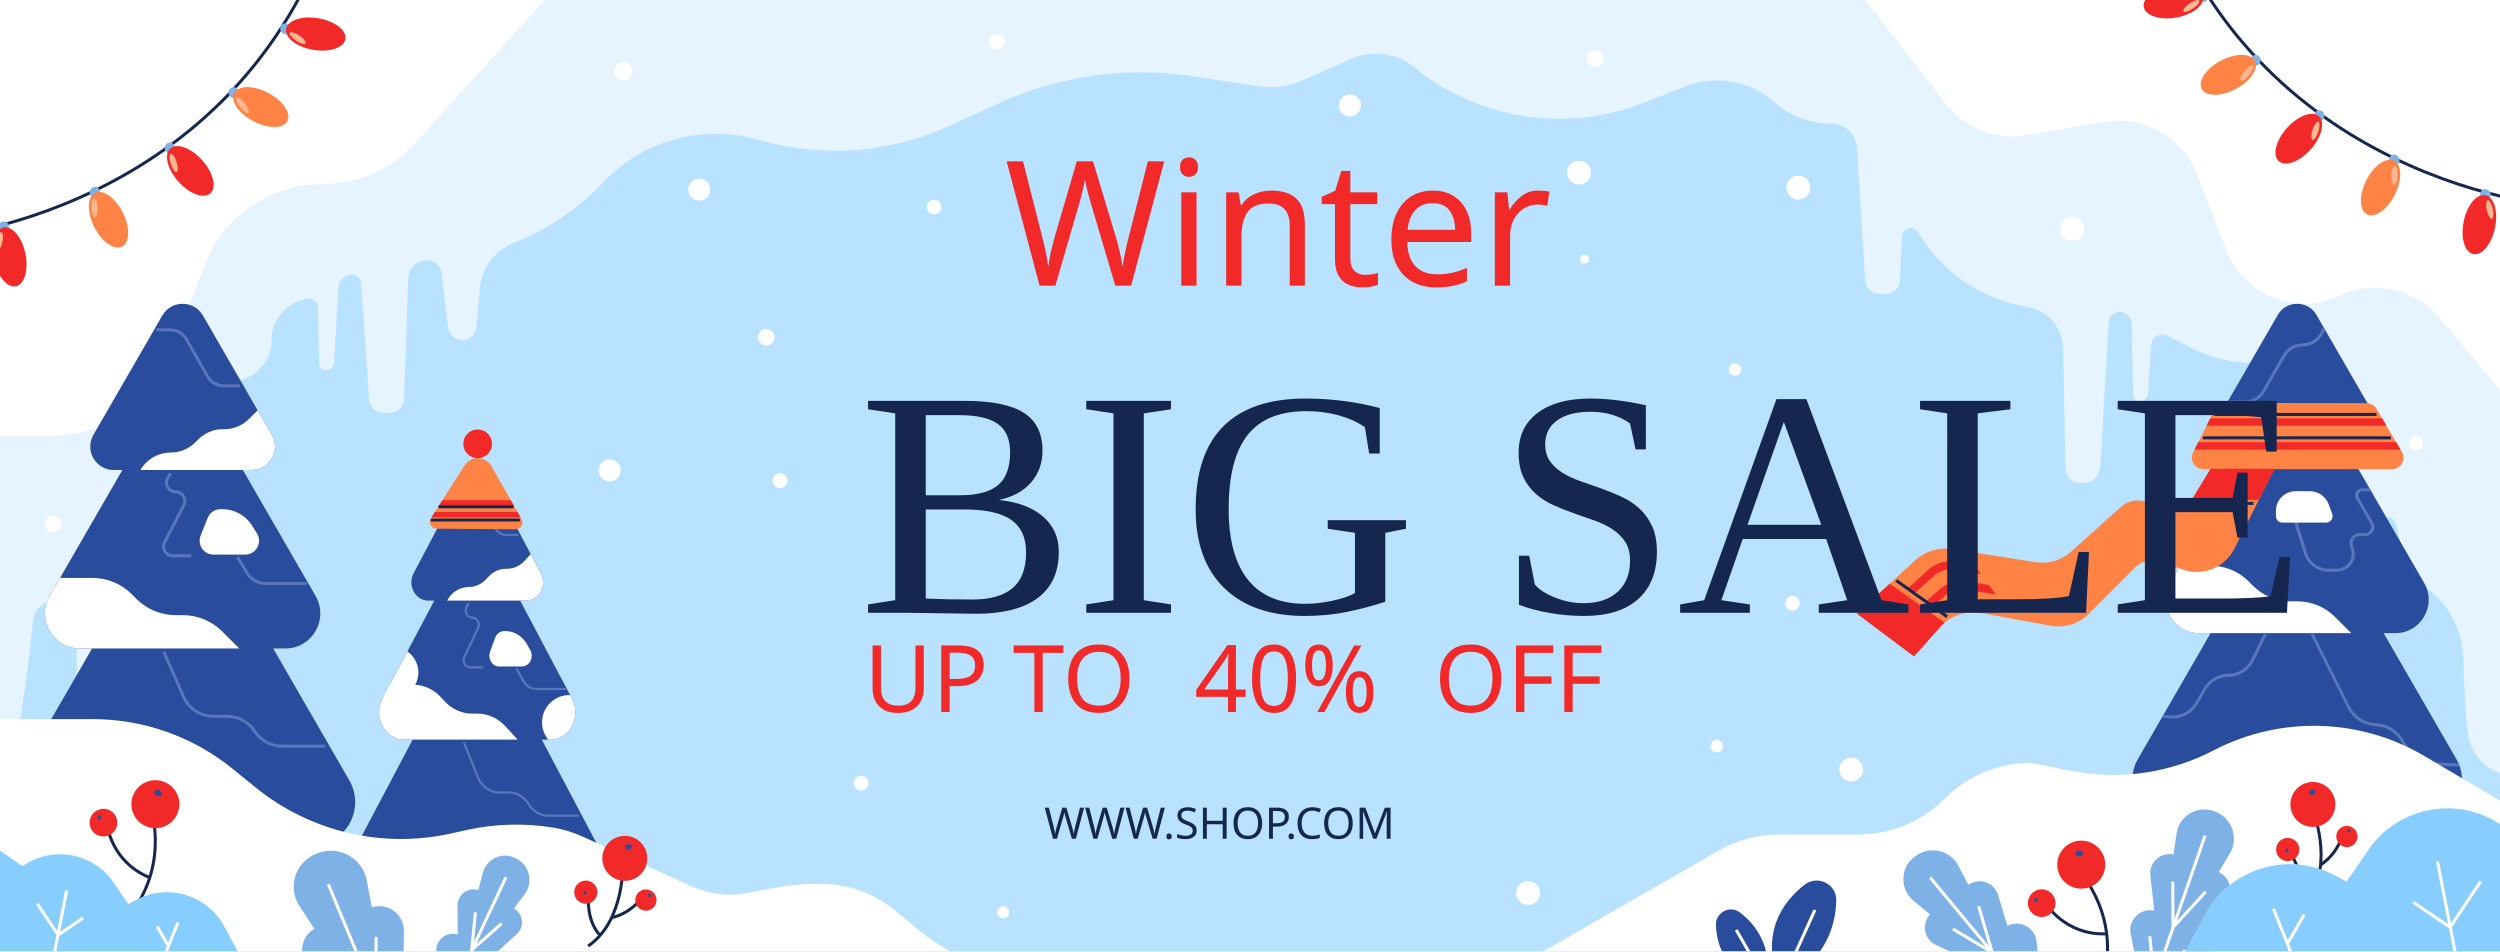
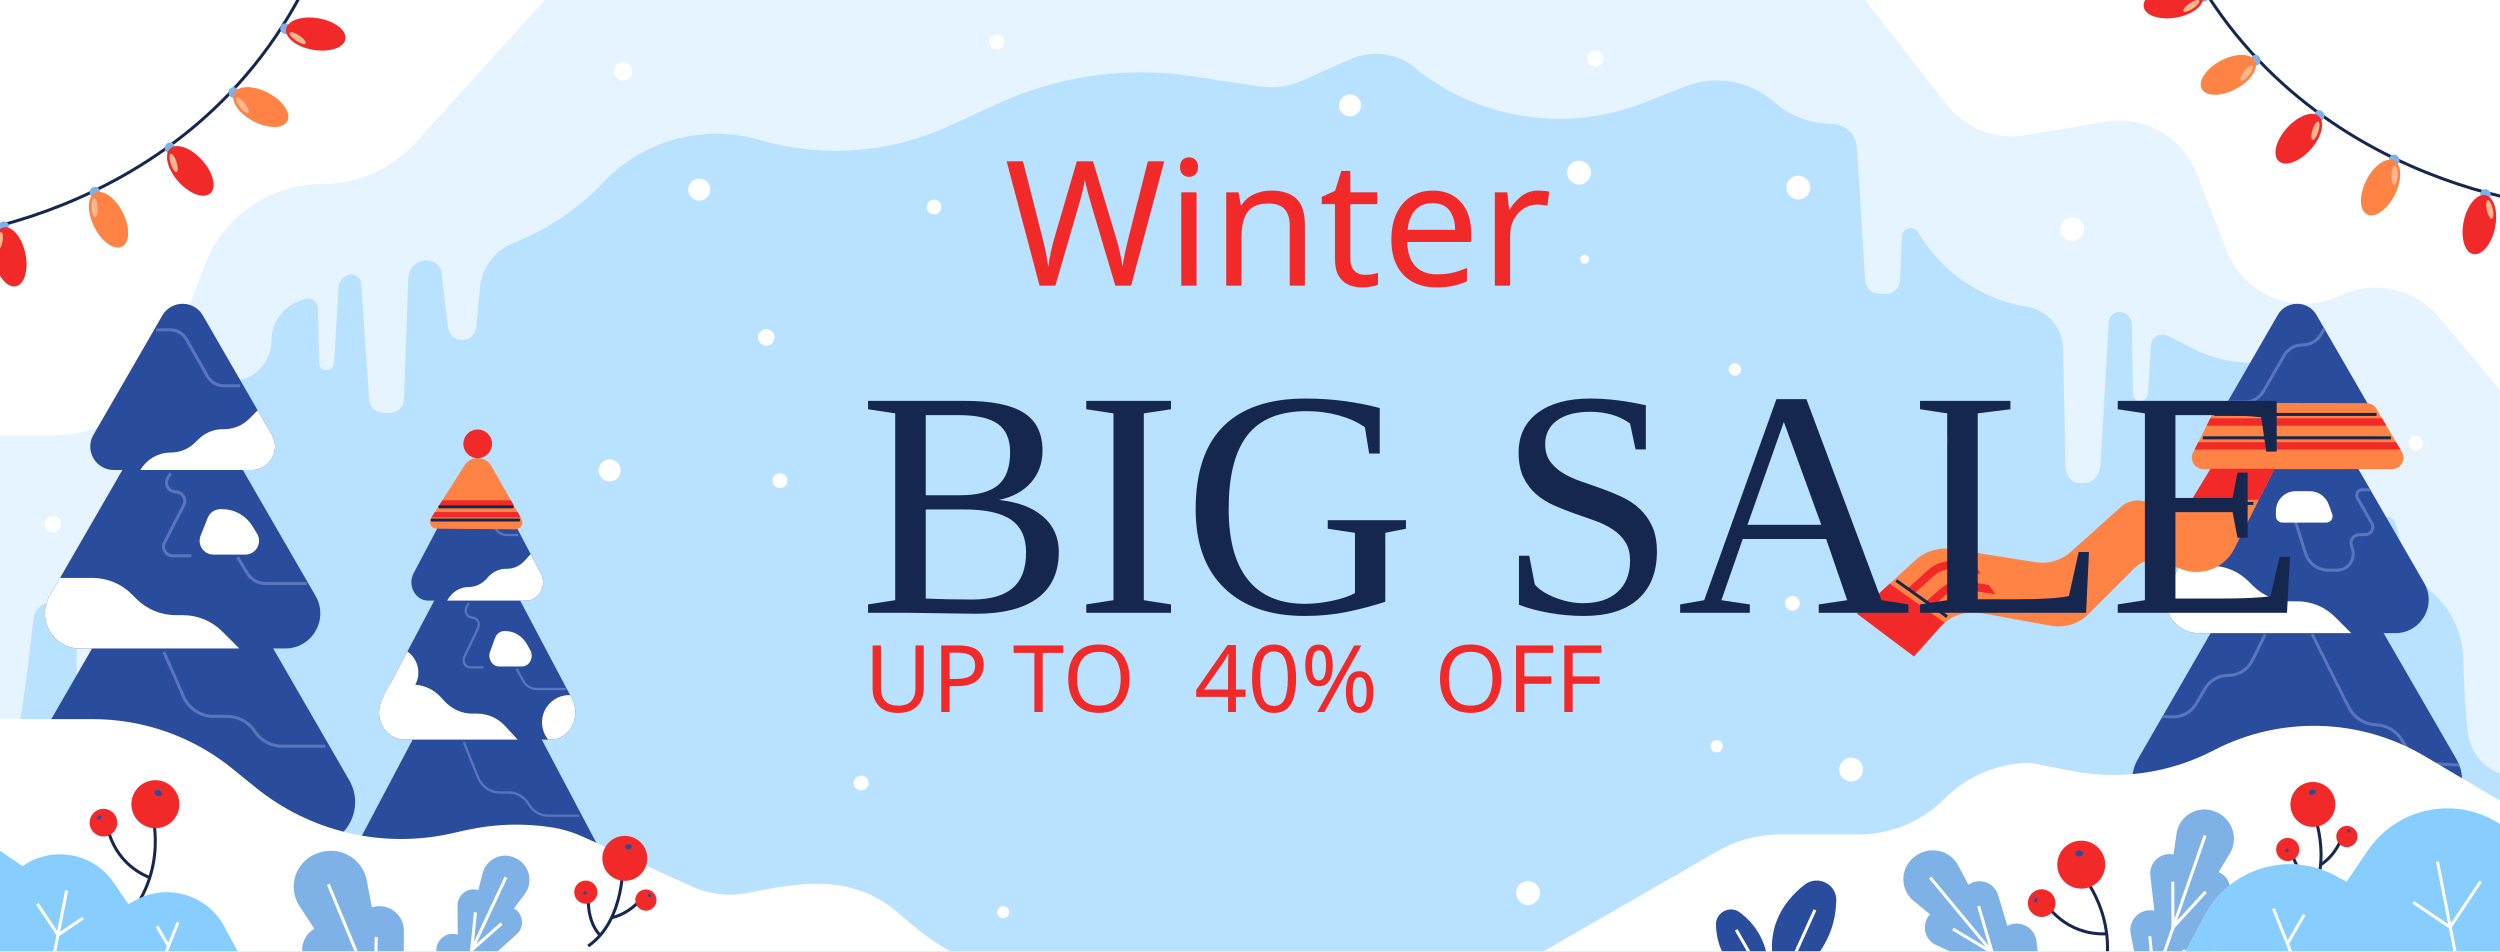
<svg xmlns="http://www.w3.org/2000/svg" xmlns:xlink="http://www.w3.org/1999/xlink" version="1.1" x="0px" y="0px" viewBox="0 0 820 312" style="enable-background:new 0 0 820 312;" xml:space="preserve">
  <g id="BACKGROUND">
    <rect style="fill:#B8E2FF;" width="820" height="312" />
  </g>
  <g id="OBJECTS">
    <path style="fill:#E6F4FF;" d="M820,70.37v183.31c-0.03-0.01-0.07-0.02-0.1-0.04c-5.67-2.09-9.68-7.21-10.43-13.21   c-0.88-6.98-1.31-16.53-1.53-24.51c-0.23-8.2-3.8-15.96-9.97-21.38c-4.89-4.29-10.07-11.01-11.53-20.81l-0.81-2.35   c-0.96-2.77-5.05-2.16-5.15,0.77l-0.87,24.55c-0.03,0.69-0.3,1.3-0.73,1.78c-0.43,0.48-1.02,0.81-1.7,0.91   c-1.55,0.22-2.97-0.86-3.18-2.41l-6.85-49.97c-0.36-2.63-4.16-2.61-4.49,0.02l-1.71,13.37c-0.28,2.17-2.13,3.78-4.28,3.78   c-0.16,0-0.32-0.01-0.48-0.03c-2.22-0.28-3.85-2.24-3.85-4.48V132.5c0-3.73-1.51-7.1-3.96-9.55c-2.44-2.44-5.82-3.95-9.55-3.95   c-7.05,0-13.99-1.7-20.25-4.96l-7.48-3.89c-2.47-1.28-5.45,0.41-5.61,3.19l-0.91,15.49c-0.08,1.44-1.02,2.6-2.12,2.61l-0.9,0.01   c-1.04,0.01-1.87-1.04-1.9-2.41l-0.47-22.79c-0.03-1.43-0.84-2.72-2.1-3.38l-0.31-0.16c-2.24-1.17-4.95,0.37-5.1,2.89l-2.72,46.69   c-0.19,3.37-2.4,6.07-4.96,6.09l-2.08,0.02c-2.45,0.02-4.38-2.43-4.45-5.63l-0.79-38.44c-0.14-6.73-4.99-12.57-11.64-13.65   c-4.36-0.7-8.6-1.97-12.64-3.76c-4.04-1.8-7.86-4.12-11.36-6.95c-4.78-3.87-8.79-8.52-11.88-13.73c-1.46-2.46-5.23-1.49-5.35,1.37   l-0.59,14.29c-0.1,2.55-2.23,4.55-4.78,4.5l-2.08-0.04c-2.44-0.05-4.43-1.97-4.58-4.4l-2.72-43.53c-0.14-2.21-1.12-4.17-2.62-5.58   s-3.52-2.27-5.74-2.27c-3.46,0-6.85-0.63-10.03-1.83c-3.18-1.21-6.15-2.98-8.74-5.27c-7.98-7.04-19.23-9.02-29.14-5.13l-13.7,5.38   c-8.95,3.52-18.33,5.24-27.66,5.24c-16.24,0-32.32-5.23-45.66-15.33c-6-6-15.08-7.68-22.83-4.24l-15.78,7.02   c-4.44,1.97-9.35,2.63-14.15,1.91l-22.1-3.35c-21.49-3.25-43.47-0.17-63.24,8.87l-16.4,7.5c-19.13,8.74-40.74,10.47-61.02,4.88   l-1.87-0.52c-4.47-1.23-9.02-1.83-13.53-1.83c-13.33,0-26.33,5.23-36.01,14.91c-8.52,9.3-18.94,16.36-30.36,20.87   c-6.18,2.43-10.46,8.15-11.06,14.77l-1.18,12.83c-0.24,2.57-2.52,4.5-5.15,4.24c-2.23-0.23-3.94-2.1-4.2-4.33l-2.05-17.56   c-0.28-2.44-2.36-4.3-4.82-4.25h-0.1c-3.26,0.07-5.91,2.62-6.02,5.88l-1.37,39.68c-0.09,2.56-2.2,4.57-4.75,4.53l-2.08-0.03   c-2.44-0.03-4.45-1.93-4.61-4.36l-2.63-38.04c-0.16-2.33-2.69-3.74-4.74-2.61c-0.13,0.07-0.27,0.15-0.41,0.22   c-1.34,0.75-2.2,2.13-2.29,3.66l-1.42,24.44c-0.09,1.44-1.03,2.6-2.13,2.61l-0.89,0.01c-1.05,0.01-1.88-1.04-1.91-2.41l-0.37-17.91   c-0.04-1.83-1.54-3.12-3.18-3.12c-0.51,0-1.04,0.13-1.54,0.41c-3.08,0.74-5.71,2.49-7.57,4.84c-1.87,2.36-2.95,5.33-2.95,8.5   c0,3.7-1.51,7.05-3.94,9.48s-5.78,3.94-9.48,3.94c-7.26,0-13.2,5.76-13.42,13.01l-1.68,55.67c-0.04,1.15-0.5,2.2-1.24,2.98   c-0.74,0.79-1.76,1.31-2.91,1.42c-2.31,0.21-4.41-1.35-4.88-3.62l-4.67-22.66c-0.86-4.2-6.95-3.91-7.42,0.34l-5.77,51.9   c-0.12,1.08-0.63,2.03-1.39,2.7c-0.77,0.69-1.79,1.1-2.9,1.09c-2.36-0.04-4.21-2.08-4.21-4.44v-19.26c0-0.22-0.01-0.43-0.02-0.65   c-0.6-8.57-13.31-8.58-14.24-0.04c-1.92,17.6-4.88,41.39-6.84,41.39H0V64.7h66.3L5.62,44.29L49.27,0h738.71l-52.41,70.37H820z" />
    <g>
      <path style="fill:#FFFFFF;" d="M513.998,56.616c0,2.164,1.754,3.917,3.917,3.917c2.164,0,3.917-1.754,3.917-3.917    s-1.754-3.917-3.917-3.917C515.752,52.699,513.998,54.452,513.998,56.616z" />
      <path style="fill:#FFFFFF;" d="M638.532,144.371c0,2.164,1.754,3.918,3.917,3.918c2.164,0,3.917-1.754,3.917-3.918    c0-2.164-1.754-3.917-3.917-3.917C640.286,140.453,638.532,142.207,638.532,144.371z" />
      <circle style="fill:#FFFFFF;" cx="589.853" cy="61.518" r="3.918" />
      <circle style="fill:#FFFFFF;" cx="607.174" cy="252.409" r="3.917" />
      <circle style="fill:#FFFFFF;" cx="679.668" cy="75.117" r="3.918" />
      <circle style="fill:#FFFFFF;" cx="501.202" cy="292.903" r="3.918" />
      <circle style="fill:#FFFFFF;" cx="523.222" cy="19.228" r="2.712" />
      <path style="fill:#FFFFFF;" d="M207.375,23.384c0,1.664-1.349,3.013-3.014,3.013s-3.014-1.349-3.014-3.013    c0-1.664,1.349-3.013,3.014-3.013S207.375,21.72,207.375,23.384z" />
      <path style="fill:#FFFFFF;" d="M31.039,264.07c0,1.664-1.349,3.013-3.014,3.013c-1.664,0-3.014-1.349-3.014-3.013    s1.349-3.013,3.014-3.013C29.69,261.056,31.039,262.405,31.039,264.07z" />
      <circle style="fill:#FFFFFF;" cx="306.34" cy="67.891" r="2.411" />
      <path style="fill:#FFFFFF;" d="M203.585,154.298c0,1.997-1.619,3.616-3.616,3.616c-1.997,0-3.616-1.619-3.616-3.616    c0-1.997,1.619-3.616,3.616-3.616C201.966,150.682,203.585,152.301,203.585,154.298z" />
      <path style="fill:#FFFFFF;" d="M446.421,34.574c0,1.997-1.619,3.616-3.616,3.616c-1.997,0-3.616-1.619-3.616-3.616    c0-1.997,1.619-3.616,3.616-3.616C444.802,30.958,446.421,32.577,446.421,34.574z" />
      <path style="fill:#FFFFFF;" d="M232.963,62.192c0,1.997-1.619,3.616-3.616,3.616c-1.997,0-3.616-1.619-3.616-3.616    c0-1.997,1.619-3.616,3.616-3.616C231.344,58.576,232.963,60.195,232.963,62.192z" />
      <circle style="fill:#FFFFFF;" cx="587.918" cy="197.901" r="2.411" />
      <path style="fill:#FFFFFF;" d="M790.008,145.318c0,1.331,1.079,2.411,2.411,2.411c1.331,0,2.411-1.079,2.411-2.411    c0-1.331-1.079-2.411-2.411-2.411C791.088,142.908,790.008,143.987,790.008,145.318z" />
      <circle style="fill:#FFFFFF;" cx="326.967" cy="13.736" r="2.465" />
      <path style="fill:#FFFFFF;" d="M254.063,110.666c0,1.498-1.214,2.712-2.712,2.712c-1.498,0-2.712-1.214-2.712-2.712    c0-1.498,1.214-2.712,2.712-2.712C252.849,107.954,254.063,109.169,254.063,110.666z" />
      <path style="fill:#FFFFFF;" d="M20.07,171.898c0,1.498-1.214,2.712-2.712,2.712c-1.498,0-2.712-1.214-2.712-2.712    c0-1.498,1.214-2.712,2.712-2.712C18.856,169.186,20.07,170.4,20.07,171.898z" />
      <circle style="fill:#FFFFFF;" cx="329.057" cy="299.202" r="1.967" />
      <path style="fill:#FFFFFF;" d="M518.295,84.998c0,0.811,0.657,1.468,1.468,1.468c0.811,0,1.468-0.657,1.468-1.468    c0-0.811-0.657-1.468-1.468-1.468C518.952,83.53,518.295,84.187,518.295,84.998z" />
      <path style="fill:#FFFFFF;" d="M592.824,294.29c0,0.811,0.657,1.468,1.468,1.468c0.811,0,1.468-0.657,1.468-1.468    c0-0.811-0.657-1.468-1.468-1.468C593.481,292.822,592.824,293.479,592.824,294.29z" />
      <circle style="fill:#FFFFFF;" cx="569.059" cy="121.196" r="2.036" />
      <circle style="fill:#FFFFFF;" cx="563.072" cy="244.763" r="2.036" />
      <circle style="fill:#FFFFFF;" cx="255.841" cy="157.651" r="2.443" />
      <path style="fill:#FFFFFF;" d="M284.896,256.842c0,1.349-1.094,2.443-2.443,2.443c-1.349,0-2.443-1.094-2.443-2.443    c0-1.349,1.094-2.443,2.443-2.443C283.802,254.399,284.896,255.493,284.896,256.842z" />
    </g>
    <g>
      <path style="fill:#FFFFFF;" d="M178.704,0L136.24,46.834c-3.914,4.305-8.632,7.686-13.839,9.991    c-5.207,2.316-10.882,3.544-16.698,3.544c-17.101,0-32.418,10.545-38.517,26.515l-11.219,29.418    c-6.099,15.97-21.417,26.526-38.506,26.526H0V0H178.704z" />
      <path style="fill:#FFFFFF;" d="M820,0v127.934l-19.943-23.824c-5.306-6.348-13.036-9.769-20.907-9.769    c-3.958,0-7.938,0.866-11.687,2.642c-14.307,6.786-31.367,0.011-37.112-14.746l-9.856-25.315    c-4.692-12.049-17.202-19.142-29.953-16.993l-26.093,4.396c-9.889,1.666-19.899-2.226-26.06-10.141L611.801,0H820z" />
    </g>
    <g>
      <defs>
        <rect id="SVGID_1_" width="820" height="312" />
      </defs>
      <clipPath id="SVGID_00000043453920106816904950000015314338166013150396_">
        <use xlink:href="#SVGID_1_" style="overflow:visible;" />
      </clipPath>
      <g style="clip-path:url(#SVGID_00000043453920106816904950000015314338166013150396_);">
        <path style="fill:none;stroke:#16274F;stroke-miterlimit:10;" d="M-31.556,78.18c0,2.201,94.968-2.542,134.233-88.021" />
        <g>
          <path style="fill:#7EB2E6;" d="M93.754,7.692c0.925,0.136,1.608,1.026,1.525,1.989c-0.083,0.963-0.9,1.633-1.825,1.498      c-0.925-0.136-1.608-1.026-1.525-1.989C92.012,8.226,92.829,7.556,93.754,7.692z" />
          <path style="fill:#F22929;" d="M104.017,5.93c5.385,0.79,9.549,3.776,9.3,6.669c-0.249,2.893-4.817,4.598-10.203,3.808      c-5.385-0.79-9.549-3.776-9.3-6.668S98.631,5.14,104.017,5.93z" />
          <path style="fill:#FFB691;" d="M97.16,13.38c1.441,0.952,2.833,1.333,3.11,0.85c0.277-0.483-0.667-1.646-2.108-2.598      c-1.441-0.952-2.833-1.333-3.11-0.85C94.775,11.265,95.719,12.428,97.16,13.38z" />
        </g>
        <g>
          <path style="fill:#7EB2E6;" d="M56.903,47.236c0.64,0.682,0.62,1.804-0.045,2.506c-0.664,0.702-1.721,0.718-2.361,0.036      c-0.639-0.682-0.619-1.804,0.045-2.506C55.206,46.57,56.263,46.554,56.903,47.236z" />
          <path style="fill:#F22929;" d="M66.032,52.246c3.723,3.97,5.124,8.899,3.128,11.008c-1.996,2.109-6.632,0.6-10.355-3.37      c-3.723-3.97-5.124-8.899-3.128-11.008C57.672,46.767,62.308,48.276,66.032,52.246z" />
          <path style="fill:#FFB691;" d="M56.028,53.809c0.535,1.642,1.388,2.806,1.905,2.601c0.517-0.206,0.502-1.703-0.033-3.346      c-0.535-1.642-1.388-2.806-1.905-2.601C55.478,50.669,55.493,52.167,56.028,53.809z" />
        </g>
        <g>
          <path style="fill:#7EB2E6;" d="M2.851,73.843c0.211,0.911-0.369,1.871-1.296,2.145c-0.927,0.274-1.849-0.242-2.06-1.153      s0.369-1.871,1.296-2.145C1.717,72.417,2.639,72.933,2.851,73.843z" />
          <path style="fill:#F22929;" d="M8.235,82.756c1.229,5.302-0.031,10.268-2.816,11.092c-2.784,0.823-6.038-2.807-7.268-8.11      c-1.229-5.302,0.031-10.268,2.816-11.092C3.752,73.823,7.006,77.454,8.235,82.756z" />
          <path style="fill:#FFB691;" d="M-1.203,79.091c-0.361,1.689-0.207,3.124,0.343,3.205c0.55,0.081,1.289-1.222,1.65-2.911      c0.361-1.689,0.207-3.124-0.343-3.205C-0.104,76.098-0.842,77.402-1.203,79.091z" />
        </g>
        <g>
          <path style="fill:#7EB2E6;" d="M77.306,28.749c0.836,0.418,1.207,1.477,0.827,2.366s-1.365,1.27-2.202,0.852      c-0.836-0.418-1.206-1.477-0.827-2.366C75.484,28.713,76.47,28.331,77.306,28.749z" />
          <path style="fill:#FF8345;" d="M87.606,30.283c4.869,2.433,7.891,6.571,6.75,9.241c-1.141,2.67-6.013,2.862-10.882,0.429      c-4.869-2.433-7.891-6.571-6.75-9.241C77.865,28.042,82.737,27.85,87.606,30.283z" />
          <path style="fill:#FFB691;" d="M78.765,35.217c1.071,1.355,2.275,2.151,2.688,1.779c0.414-0.372-0.12-1.772-1.191-3.127      c-1.071-1.355-2.275-2.151-2.688-1.779C77.16,32.463,77.693,33.862,78.765,35.217z" />
        </g>
        <g>
          <path style="fill:#7EB2E6;" d="M32.579,62.11c0.439,0.826,0.126,1.903-0.698,2.407c-0.825,0.504-1.849,0.243-2.288-0.583      c-0.439-0.826-0.126-1.903,0.698-2.407S32.14,61.284,32.579,62.11z" />
          <path style="fill:#FF8345;" d="M40.08,69.332c2.555,4.806,2.618,9.929,0.14,11.443c-2.478,1.514-6.558-1.155-9.113-5.961      c-2.555-4.806-2.618-9.929-0.14-11.443C33.444,61.857,37.525,64.526,40.08,69.332z" />
          <path style="fill:#FFB691;" d="M30.016,68.224c0.087,1.725,0.606,3.072,1.158,3.008c0.553-0.063,0.93-1.513,0.843-3.238      c-0.087-1.725-0.606-3.072-1.158-3.008C30.306,65.05,29.929,66.5,30.016,68.224z" />
        </g>
      </g>
      <g style="clip-path:url(#SVGID_00000043453920106816904950000015314338166013150396_);">
        <path style="fill:none;stroke:#16274F;stroke-miterlimit:10;" d="M847.977,67.611c0,2.201-94.968-2.542-134.233-88.021" />
        <g>
          <path style="fill:#7EB2E6;" d="M722.668-2.877c-0.925,0.136-1.608,1.026-1.525,1.989c0.083,0.963,0.9,1.633,1.825,1.498      c0.925-0.136,1.608-1.026,1.525-1.989C724.41-2.342,723.593-3.013,722.668-2.877z" />
          <path style="fill:#F22929;" d="M712.405-4.638c-5.385,0.79-9.549,3.776-9.3,6.669c0.249,2.893,4.817,4.598,10.203,3.808      c5.385-0.79,9.549-3.776,9.3-6.668C722.358-3.723,717.79-5.428,712.405-4.638z" />
          <path style="fill:#FFB691;" d="M719.261,2.812c-1.441,0.952-2.833,1.333-3.11,0.85s0.667-1.646,2.108-2.598      c1.441-0.952,2.833-1.333,3.11-0.85S720.702,1.859,719.261,2.812z" />
        </g>
        <g>
          <path style="fill:#7EB2E6;" d="M759.519,36.668c-0.64,0.682-0.62,1.804,0.045,2.506s1.721,0.718,2.361,0.036      c0.64-0.682,0.62-1.804-0.045-2.506C761.215,36.002,760.158,35.986,759.519,36.668z" />
          <path style="fill:#F22929;" d="M750.39,41.678c-3.723,3.97-5.124,8.899-3.128,11.008c1.996,2.109,6.632,0.6,10.356-3.37      s5.124-8.899,3.128-11.008C758.75,36.198,754.113,37.707,750.39,41.678z" />
          <path style="fill:#FFB691;" d="M760.393,43.24c-0.535,1.642-1.388,2.806-1.905,2.601c-0.517-0.206-0.502-1.704,0.033-3.346      c0.535-1.642,1.388-2.807,1.905-2.601C760.943,40.1,760.929,41.598,760.393,43.24z" />
        </g>
        <g>
          <path style="fill:#7EB2E6;" d="M813.571,63.275c-0.211,0.911,0.369,1.871,1.296,2.145c0.927,0.274,1.849-0.242,2.06-1.153      c0.211-0.911-0.369-1.871-1.295-2.145C814.705,61.848,813.782,62.364,813.571,63.275z" />
          <path style="fill:#F22929;" d="M808.187,72.188c-1.23,5.302,0.031,10.268,2.816,11.092c2.784,0.824,6.039-2.807,7.268-8.11      c1.229-5.302-0.031-10.268-2.816-11.092C812.67,63.255,809.416,66.886,808.187,72.188z" />
          <ellipse transform="matrix(0.9764 -0.216 0.216 0.9764 4.4488 178.0388)" style="fill:#FFB691;" cx="816.628" cy="68.669" rx="1.005" ry="3.128" />
        </g>
        <g>
          <path style="fill:#7EB2E6;" d="M739.115,18.181c-0.836,0.418-1.206,1.477-0.827,2.366c0.38,0.889,1.365,1.27,2.202,0.852      c0.836-0.418,1.207-1.477,0.827-2.366C740.937,18.144,739.951,17.763,739.115,18.181z" />
          <path style="fill:#FF8345;" d="M728.816,19.715c-4.869,2.433-7.891,6.571-6.75,9.241c1.141,2.67,6.013,2.862,10.882,0.429      c4.869-2.433,7.891-6.571,6.75-9.241C738.556,17.473,733.685,17.281,728.816,19.715z" />
          <path style="fill:#FFB691;" d="M737.657,24.649c-1.071,1.355-2.275,2.151-2.688,1.779c-0.414-0.372,0.12-1.772,1.191-3.127      c1.071-1.355,2.275-2.151,2.688-1.779C739.261,21.894,738.728,23.294,737.657,24.649z" />
        </g>
        <g>
          <path style="fill:#7EB2E6;" d="M783.842,51.541c-0.439,0.826-0.126,1.903,0.698,2.407c0.825,0.504,1.849,0.243,2.288-0.583      s0.126-1.903-0.698-2.407C785.305,50.455,784.281,50.715,783.842,51.541z" />
          <path style="fill:#FF8345;" d="M776.342,58.764c-2.555,4.806-2.618,9.929-0.14,11.443c2.478,1.514,6.558-1.155,9.114-5.961      c2.555-4.806,2.618-9.929,0.14-11.443C782.977,51.289,778.897,53.958,776.342,58.764z" />
          <path style="fill:#FFB691;" d="M786.406,57.656c-0.087,1.725-0.606,3.072-1.158,3.008c-0.553-0.063-0.93-1.513-0.843-3.238      c0.087-1.725,0.606-3.072,1.158-3.008C786.115,54.481,786.493,55.931,786.406,57.656z" />
        </g>
      </g>
    </g>
    <g>
      <g>
        <g>
          <g>
            <g>
              <path style="fill:#2A4C9C;" d="M775.047,151.74h-43.181c-5.26,0-8.687-5.297-6.863-9.981c0.136-0.353,0.303-0.701,0.499-1.043        l21.589-37.396c2.829-4.897,9.9-4.897,12.729,0l10.795,18.698l6.358,11.017l3.372,5.838l1.064,1.843        C784.239,145.617,780.704,151.74,775.047,151.74z" />
              <path style="fill:#2A4C9C;" d="M785.653,207.676h-64.391c-8.436,0-13.708-9.132-9.49-16.438l3.273-5.67l12.824-22.212        l16.097-27.88c4.217-7.306,14.762-7.306,18.979,0l16.097,27.88l16.099,27.882        C799.359,198.544,794.086,207.676,785.653,207.676z" />
              <path style="fill:#2A4C9C;" d="M753.457,269.561h40.334c10.568,0,17.173-11.44,11.889-20.592l-20.167-34.93l-20.167-34.93        c-5.284-9.152-18.494-9.152-23.778,0l-20.167,34.93l-20.167,34.93c-5.284,9.152,1.321,20.592,11.889,20.592H753.457z" />
              <path style="fill:#FFFFFF;" d="M775.047,151.74h-22.245c1.929-3.333,5.516-5.467,9.477-5.467c1.454,0,2.873-0.287,4.191-0.834        c1.315-0.544,2.526-1.346,3.553-2.374l0.918-0.918c2.052-2.052,4.836-3.205,7.741-3.205h0.426        c0.416,0,0.829-0.023,1.239-0.071l1.064,1.843C784.239,145.617,780.704,151.74,775.047,151.74z" />
              <path style="fill:#FFFFFF;" d="M771.204,207.676h-49.942c-8.436,0-13.708-9.132-9.49-16.438l3.273-5.67h10.131        c4.629,0,9.071,1.839,12.346,5.112l1.437,1.439c3.275,3.273,7.716,5.114,12.346,5.114h2.222c4.632,0,9.073,1.839,12.346,5.114        L771.204,207.676z" />
            </g>
            <g>
              <defs>
                <path id="SVGID_00000147906416568473942210000010641932920921064616_" d="M805.685,248.969l-20.167-34.93l-3.674-6.363h3.814         c8.434,0,13.706-9.132,9.49-16.438l-16.099-27.882l-6.706-11.615h2.71c5.657,0,9.192-6.123,6.363-11.025l-1.064-1.843         l-3.372-5.838l-6.358-11.017l-10.795-18.698c-2.829-4.897-9.9-4.897-12.729,0l-21.589,37.396         c-0.196,0.342-0.363,0.69-0.499,1.043c-1.825,4.685,1.603,9.981,6.863,9.981h2.71l-6.706,11.615l-12.824,22.212l-3.273,5.67         c-4.219,7.306,1.054,16.438,9.49,16.438h3.813l-3.674,6.363l-20.167,34.93c-5.284,9.152,1.321,20.592,11.889,20.592h40.334         h40.334C804.364,269.561,810.969,258.121,805.685,248.969z" />
              </defs>
              <clipPath id="SVGID_00000177454316348692147010000014783025989351350668_">
                <use xlink:href="#SVGID_00000147906416568473942210000010641932920921064616_" style="overflow:visible;" />
              </clipPath>
              <path style="clip-path:url(#SVGID_00000177454316348692147010000014783025989351350668_);fill:none;stroke:#5876BC;stroke-miterlimit:10;" d="        M729.129,131.834h7.211c2.511,0,4.831-1.34,6.086-3.515l6.734-11.672c1.255-2.175,3.575-3.515,6.086-3.515l0,0        c2.53,0,4.865-1.361,6.113-3.562l6.133-10.824" />
              <path style="clip-path:url(#SVGID_00000177454316348692147010000014783025989351350668_);fill:none;stroke:#5876BC;stroke-miterlimit:10;" d="        M740.831,160.852l-7.023,12.249c-1.247,2.175-3.563,3.517-6.07,3.517h-18.018" />
              <path style="clip-path:url(#SVGID_00000177454316348692147010000014783025989351350668_);fill:none;stroke:#5876BC;stroke-miterlimit:10;" d="        M752.12,168.502l4.113,13.048c1.028,3.262,4.054,5.481,7.474,5.481h2.821c3.621,0,6.184-3.537,5.057-6.978l-0.321-0.979        c-0.602-1.836,0.767-3.725,2.699-3.725h1.817c1.928,0,3.134-2.086,2.173-3.757l-4.73-8.222        c-0.697-1.212,0.177-2.724,1.575-2.724h8.136" />
              <path style="clip-path:url(#SVGID_00000177454316348692147010000014783025989351350668_);fill:none;stroke:#5876BC;stroke-miterlimit:10;" d="        M706.251,234.817l6.015,0.328c3.315,0.181,6.453-1.511,8.123-4.381l2.816-4.838c1.583-2.72,4.494-4.394,7.641-4.394l0,0        c3.369,0,6.445-1.914,7.932-4.936l4.212-8.556" />
            </g>
          </g>
          <path style="fill:none;stroke:#5876BC;stroke-miterlimit:10;" d="M758.375,207.977l12,24.001      c1.701,3.401,5.12,5.604,8.919,5.748l0,0c3.448,0.13,6.607,1.96,8.436,4.886l1.894,3.031c1.811,2.897,4.928,4.722,8.341,4.882      l8.648,0.405" />
        </g>
        <path style="fill:#FFFFFF;" d="M762.997,171.405h-14.401c-1.156,0-2.093-0.937-2.093-2.093v-1.738     c0-3.569,2.893-6.462,6.462-6.462h4.638c2.784,0,5.271,1.742,6.223,4.358l1.137,3.126     C765.46,169.962,764.45,171.405,762.997,171.405z" />
      </g>
      <g>
        <path style="fill:#FF8345;" d="M784.555,153.873h-61.878c-2.795,0-4.615-2.949-3.352-5.448l0.484-0.954l1.229-2.439l2.721-5.395     l1.223-2.432l1.505-2.983c0.645-1.27,1.941-2.069,3.366-2.069l46.393,0.081c1.33,0.007,2.56,0.712,3.231,1.854l1.834,3.117     l1.438,2.432l3.177,5.395l1.438,2.439l0.437,0.739C789.271,150.716,787.464,153.873,784.555,153.873z" />
        <polygon style="fill:#F22929;" points="782.748,139.638 723.758,139.638 724.981,137.206 781.31,137.206    " />
        <polygon style="fill:#F22929;" points="787.363,147.471 719.808,147.471 721.037,145.033 785.925,145.033    " />
        <line style="fill:none;stroke:#16274F;stroke-miterlimit:10;" x1="726.279" y1="135.936" x2="779.492" y2="135.936" />
        <line style="fill:none;stroke:#16274F;stroke-miterlimit:10;" x1="722.527" y1="143.605" x2="784.203" y2="143.605" />
        <g>
          <g>
            <path style="fill:#FF8345;" d="M746.021,153.759l-5.106,10.171l-8.048,16.042c-3.164,6.301-10.567,9.217-17.177,6.772       l-6.718-2.492c-3.01-1.108-6.389-0.369-8.653,1.895l-15.223,15.223c-3.251,3.251-7.893,4.696-12.414,3.876l-22.841-4.158       c-4.326-0.793-8.72,0.41-12.025,3.144c-0.846,0.705-1.619,1.505-2.304,2.398l-6.342,7.114l-20.08-12.441       c3.319-3.03,7.128-6.523,10.728-9.835c3.07-2.815,5.986-5.502,8.317-7.658c3.305-3.05,7.82-4.42,12.267-3.715l27.315,4.313       c4.165,0.652,8.404-0.598,11.541-3.419l16.412-14.739c2.459-2.21,5.999-2.727,8.988-1.317l4.756,2.251       c3.312,1.559,7.269,0.376,9.177-2.754l0.302-0.497l6.194-10.171H746.021z" />
            <polygon style="fill:#F22929;" points="746.021,153.759 740.916,163.93 718.895,163.93 725.088,153.759      " />
          </g>
          <path style="fill:#F22929;" d="M637.817,204.23c-0.846,0.705-1.619,1.505-2.304,2.398l-6.342,7.114l-1.397,1.572l-18.682-14.013      c3.319-3.03,7.128-6.523,10.728-9.835L637.817,204.23z" />
          <line style="fill:none;stroke:#16274F;stroke-miterlimit:10;" x1="718.877" y1="165.116" x2="739.125" y2="165.116" />
          <path style="fill:#F22929;" d="M649.734,188.249l-8.686-1.391c-2.412-0.383-4.83,0.329-6.651,1.941l-6.483,5.838l-2.244-1.599      l6.933-6.241c2.432-2.157,5.663-3.104,8.868-2.593l6.039,0.967L649.734,188.249z" />
          <path style="fill:#F22929;" d="M654.585,194.946l-9.909-1.579c-2.405-0.383-4.83,0.322-6.651,1.941l-4.078,3.621l-2.25-1.606      l4.541-4.031c2.425-2.15,5.656-3.09,8.861-2.58l7.255,1.156L654.585,194.946z" />
          <polyline style="fill:none;stroke:#16274F;stroke-miterlimit:10;" points="638.63,202.262 633.947,198.93 631.697,197.324       627.915,194.637 625.671,193.038 621.969,190.405     " />
        </g>
      </g>
    </g>
    <g>
      <g>
        <g>
          <g>
            <path style="fill:#2A4C9C;" d="M172.633,196.993h-32.208c-4.217,0-6.858-4.99-4.749-8.986l13.362-25.287l2.742-5.186       c2.109-3.996,7.384-3.996,9.493,0l1.811,3.42l6.244,11.817l4.743,8.98l3.312,6.257       C179.491,192.003,176.85,196.993,172.633,196.993z" />
            <path style="fill:#2A4C9C;" d="M180.542,242.583h-48.027c-6.295,0-10.227-7.441-7.08-13.4l0.386-0.735l2.052-3.882l5.75-10.886       l3.819-7.219l5.003-9.467l7.004-13.254c3.147-5.953,11.013-5.953,14.16,0l1.52,2.875l5.484,10.379l5.003,9.467l11.38,21.538       l0.627,1.184C190.769,235.142,186.837,242.583,180.542,242.583z" />
            <path style="fill:#2A4C9C;" d="M156.528,293.017h30.086c7.883,0,12.81-9.323,8.868-16.782l-15.043-28.468l-15.043-28.468       c-3.941-7.459-13.795-7.459-17.736,0l-15.043,28.468l-15.043,28.468c-3.941,7.459,0.985,16.782,8.868,16.782H156.528z" />
            <path style="fill:#FFFFFF;" d="M172.632,196.994h-25.973c1.438-2.716,4.113-4.454,7.069-4.454c1.083,0,2.143-0.234,3.125-0.679       c0.982-0.443,1.884-1.099,2.65-1.935l0.685-0.748c1.531-1.673,3.608-2.612,5.775-2.612h0.317c2.165,0,4.242-0.94,5.775-2.614       l2.016-2.202l3.31,6.261C179.489,192.003,176.852,196.994,172.632,196.994z" />
            <path style="fill:#FFFFFF;" d="M169.764,242.583h-37.249c-6.295,0-10.227-7.441-7.08-13.4l0.386-0.735l2.052-3.882h7.561       c0.26,0,0.519,0.006,0.779,0.032c2.59,0.165,5.066,1.172,7.118,2.888c0.462,0.374,0.899,0.792,1.311,1.241l1.07,1.178       c2.444,2.666,5.756,4.167,9.208,4.167h1.659c3.458,0,6.77,1.495,9.208,4.167L169.764,242.583z" />
          </g>
          <path style="fill:#FFFFFF;" d="M165.397,206.994h0.396c2.859,0,5.514,1.617,7.018,4.274l1.103,1.949      c1.331,2.352-0.218,5.387-2.749,5.387l0,0h-7.425c-2.281,0-3.844-2.512-3.005-4.829c0.575-1.587,1.188-3.275,1.664-4.57      C162.891,207.869,164.078,206.994,165.397,206.994z" />
          <path style="fill:none;stroke:#5876BC;stroke-width:0.75;stroke-miterlimit:10;" d="M150.384,161.189h3.2      c1.596,0,3.069,0.937,3.857,2.454l4.876,9.387c0.788,1.517,2.261,2.454,3.857,2.454h3.782" />
          <path style="fill:none;stroke:#5876BC;stroke-width:0.75;stroke-miterlimit:10;" d="M158.572,218.908h-4.362      c-1.604,0-2.639-1.856-1.903-3.413l4.492-9.508c0.736-1.557-0.299-3.413-1.903-3.413l0,0c-1.685,0-2.71-2.029-1.812-3.587      l0.666-1.156" />
          <path style="fill:none;stroke:#5876BC;stroke-width:0.75;stroke-miterlimit:10;" d="M185.58,225.998h-9.607      c-1.794,0-3.457-1.029-4.38-2.71l-2.221-4.044" />
          <path style="fill:none;stroke:#5876BC;stroke-width:0.75;stroke-miterlimit:10;" d="M152.129,243.445l4.631,11.478      c1.227,3.041,3.982,5.003,7.024,5.003h3.161c2.596,0,5.016,1.434,6.432,3.81l0,0c1.417,2.377,3.837,3.81,6.432,3.81h10.112" />
        </g>
        <path style="fill:#FFFFFF;" d="M180.542,242.583h-0.735c-1.26-1.545-2.02-3.508-2.02-5.655c0-4.933,3.996-8.936,8.929-8.936     c0.095,0,0.184,0,0.279,0.006l0.627,1.184C190.769,235.142,186.837,242.583,180.542,242.583z" />
        <path style="fill:#FFFFFF;" d="M137.226,220.583c0,1.456-0.367,2.824-1.013,4.015c-1.431,2.622-4.211,4.401-7.403,4.401     c-1.051,0-2.058-0.196-2.989-0.551l2.052-3.882l5.75-10.886C135.802,215.2,137.226,217.727,137.226,220.583z" />
        <path style="fill:#FFFFFF;" d="M163.083,160.954c-1.792,2.4-4.654,3.952-7.878,3.952c-2.337,0-4.484-0.817-6.168-2.185     l2.742-5.186c2.109-3.996,7.384-3.996,9.493,0L163.083,160.954z" />
      </g>
      <g>
        <path style="fill:#FF8345;" d="M169.085,173.61l-25.837-0.203c-1.767-0.019-2.831-1.97-1.881-3.458l0.158-0.247l1.115-1.754     l1.349-2.122l1.115-1.748l7.264-11.412c2.083-3.274,6.896-3.154,8.815,0.215l6.364,11.196l0.994,1.748l1.21,2.122l0.994,1.754     l0.31,0.545C171.916,171.755,170.814,173.623,169.085,173.61z" />
        <path style="fill:#F22929;" d="M161.389,145.574c0,2.602-2.109,4.711-4.711,4.711c-2.602,0-4.71-2.109-4.71-4.711     c0-2.602,2.109-4.71,4.71-4.71C159.28,140.864,161.389,142.973,161.389,145.574z" />
        <polygon style="fill:#F22929;" points="170.744,169.703 141.525,169.703 142.639,167.949 169.75,167.949    " />
        <polygon style="fill:#F22929;" points="168.54,165.827 143.988,165.827 145.103,164.08 167.546,164.08    " />
        <line style="fill:none;stroke:#16274F;stroke-linecap:round;stroke-miterlimit:10;" x1="144.24" y1="166.228" x2="168.032" y2="166.228" />
        <line style="fill:none;stroke:#16274F;stroke-linecap:round;stroke-miterlimit:10;" x1="141.751" y1="170.569" x2="170.12" y2="170.569" />
      </g>
    </g>
    <g>
      <g>
        <path style="fill:#2A4C9C;" d="M82.492,154.159H37.304c-5.919,0-9.619-6.408-6.66-11.536l22.594-39.134     c2.96-5.126,10.36-5.126,13.321,0l11.297,19.567l6.654,11.527l4.643,8.04C92.112,147.751,88.413,154.159,82.492,154.159z" />
        <path style="fill:#2A4C9C;" d="M93.592,212.696H26.206c-8.828,0-14.346-9.557-9.931-17.202l3.425-5.934l13.42-23.245     l16.846-29.177c4.413-7.646,15.449-7.646,19.861,0l16.846,29.177l16.848,29.179C107.935,203.139,102.417,212.696,93.592,212.696z     " />
        <path style="fill:#2A4C9C;" d="M59.898,277.459h42.21c11.059,0,17.971-11.972,12.442-21.549l-21.105-36.555L72.34,182.8     c-5.53-9.578-19.354-9.578-24.883,0l-21.105,36.555L5.247,255.91c-5.53,9.577,1.382,21.549,12.442,21.549H59.898z" />
        <path style="fill:#FFFFFF;" d="M82.492,154.159H46.052c2.017-3.487,5.77-5.719,9.917-5.719c1.519,0,3.007-0.301,4.384-0.872     c1.377-0.569,2.644-1.41,3.718-2.484l0.961-0.961c2.148-2.148,5.062-3.355,8.102-3.355h0.445c3.038,0,5.952-1.207,8.102-3.357     l2.828-2.828l4.643,8.04C92.112,147.751,88.413,154.159,82.492,154.159z" />
        <path style="fill:#FFFFFF;" d="M78.471,212.696H26.206c-8.828,0-14.346-9.557-9.931-17.202l3.425-5.934h10.602     c4.845,0,9.492,1.924,12.92,5.35l1.503,1.506c3.428,3.425,8.075,5.352,12.92,5.352h2.325c4.847,0,9.495,1.924,12.92,5.352     L78.471,212.696z" />
      </g>
      <path style="fill:#FFFFFF;" d="M72.341,167h0.555c4.011,0,7.736,2.077,9.846,5.489l1.547,2.503    c1.867,3.02-0.305,6.917-3.856,6.917l0,0H70.016c-3.2,0-5.393-3.225-4.216-6.2c0.806-2.038,1.667-4.205,2.335-5.868    C68.826,168.123,70.49,167,72.341,167z" />
      <path style="fill:none;stroke:#5876BC;stroke-miterlimit:10;" d="M51.279,108.183h4.49c2.239,0,4.306,1.203,5.411,3.15    l6.841,12.053c1.105,1.947,3.172,3.15,5.411,3.15h5.306" />
      <path style="fill:none;stroke:#5876BC;stroke-miterlimit:10;" d="M62.766,182.298h-6.119c-2.25,0-3.702-2.383-2.67-4.383    l6.302-12.209c1.032-2-0.42-4.383-2.67-4.383l0,0c-2.365,0-3.803-2.605-2.543-4.606L56,155.233" />
      <path style="fill:none;stroke:#5876BC;stroke-miterlimit:10;" d="M100.657,191.402H87.179c-2.517,0-4.85-1.321-6.145-3.479    l-3.115-5.192" />
      <path style="fill:none;stroke:#5876BC;stroke-miterlimit:10;" d="M53.728,213.805l6.498,14.739    c1.722,3.905,5.586,6.425,9.854,6.425h4.435c3.642,0,7.037,1.841,9.024,4.893l0,0c1.987,3.052,5.382,4.893,9.024,4.893h14.187" />
    </g>
    <path style="fill:#FFFFFF;" d="M311.62,312H0v-76.13h30.39c16.69,0,32.88,5.74,45.84,16.25l7.58,6.15   c18,14.6,41.71,20.16,64.32,15.08c1.57-0.36,3.15-0.71,4.71-1.06c9.39-2.09,19.08-2.38,28.54-0.85c3.44,0.56,6.78,1.61,9.94,3.06   l35.31,16.14c5.99,2.73,12.69,3.52,19.13,2.17c17.93-3.76,33.97-5.9,48.51,6.36l5.65,4.77C303.6,307.04,307.52,309.73,311.62,312z" />
    <path style="fill:#FFFFFF;" d="M820,262.62V312H506.29c0.19-0.1,0.4-0.22,0.59-0.33l56.65-32.59c6.09-3.51,13-5.36,20.02-5.36   h25.86c10.588,0,20.815-4.112,28.271-11.63c3.785-3.817,8.268-6.799,13.139-8.82c4.83-2,10.05-3.05,15.36-3.05l13.054,2.598   c15.912,3.166,32.428,0.806,46.816-6.69h0c21.818-11.367,47.957-10.672,69.139,1.839L820,262.62z" />
    <g>
      <path style="fill:none;stroke:#16274F;stroke-miterlimit:10;" d="M204.284,282.358c0,0,1.003,19.452-11.369,27.946" />
      <circle style="fill:#F22929;" cx="204.933" cy="281.54" r="7.375" />
      <path style="fill:none;stroke:#16274F;stroke-miterlimit:10;" d="M193.026,294.03c0,0-0.789,7.495,3.55,12.492" />
      <path style="fill:#F22929;" d="M195.95,292.631c0,2.101-1.703,3.804-3.804,3.804c-2.101,0-3.804-1.703-3.804-3.804    s1.703-3.804,3.804-3.804C194.247,288.828,195.95,290.53,195.95,292.631z" />
      <path style="fill:#2A4C9C;" d="M205.048,277.712c0,0.471,0.499,0.852,1.114,0.852c0.615,0,1.114-0.381,1.114-0.852    c0-0.471-0.499-0.852-1.114-0.852C205.547,276.86,205.048,277.241,205.048,277.712z" />
      <g>
        <path style="fill:none;stroke:#16274F;stroke-miterlimit:10;" d="M209.879,295.275c0,0-3.355,4.395-9.432,5.791" />
        <path style="fill:#F22929;" d="M208.445,294.499c-0.401,1.883,0.802,3.735,2.685,4.136s3.735-0.802,4.136-2.685     c0.4-1.884-0.802-3.735-2.685-4.136C210.697,291.413,208.845,292.615,208.445,294.499z" />
        <path style="fill:#2A4C9C;" d="M212.765,293.119c0.231-0.136,0.563-0.001,0.741,0.302c0.178,0.303,0.134,0.658-0.098,0.794     c-0.232,0.136-0.563,0.001-0.741-0.302C212.489,293.61,212.533,293.254,212.765,293.119z" />
      </g>
      <path style="fill:#2A4C9C;" d="M192.289,292.381c-0.198-0.181-0.551-0.118-0.788,0.141c-0.237,0.259-0.268,0.616-0.07,0.797    c0.198,0.181,0.551,0.118,0.788-0.142S192.487,292.562,192.289,292.381z" />
    </g>
    <g>
      <path style="fill:none;stroke:#16274F;stroke-miterlimit:10;" d="M758.292,264.846c0,0,7.552,17.954-1.198,30.146" />
      <path style="fill:#F22929;" d="M751.688,266.362c1.384,3.831,5.611,5.814,9.442,4.431c3.831-1.384,5.814-5.611,4.431-9.442    c-1.384-3.831-5.611-5.814-9.442-4.431C752.288,258.304,750.305,262.531,751.688,266.362z" />
      <path style="fill:none;stroke:#16274F;stroke-miterlimit:10;" d="M751.669,279.648c0,0,1.804,7.318,7.583,10.543" />
      <path style="fill:#F22929;" d="M753.944,277.339c0.714,1.976-0.309,4.156-2.285,4.87c-1.976,0.714-4.156-0.309-4.87-2.285    c-0.714-1.976,0.309-4.156,2.285-4.87C751.05,274.34,753.23,275.363,753.944,277.339z" />
      <path style="fill:#2A4C9C;" d="M757.432,260.216c0.16,0.443,0.759,0.632,1.337,0.423c0.579-0.209,0.918-0.737,0.758-1.18    c-0.16-0.443-0.759-0.632-1.337-0.423C757.612,259.245,757.272,259.774,757.432,260.216z" />
      <g>
        <path style="fill:none;stroke:#16274F;stroke-miterlimit:10;" d="M767.942,275.094c0,0-1.662,5.273-6.904,8.651" />
        <path style="fill:#F22929;" d="M766.33,274.851c0.263,1.908,2.023,3.241,3.931,2.977c1.908-0.263,3.241-2.023,2.977-3.93     c-0.263-1.908-2.023-3.241-3.93-2.977C767.4,271.184,766.067,272.943,766.33,274.851z" />
        <path style="fill:#2A4C9C;" d="M769.924,272.085c0.172-0.206,0.53-0.192,0.8,0.033c0.27,0.225,0.35,0.574,0.178,0.78     c-0.172,0.206-0.53,0.192-0.8-0.033C769.832,272.641,769.752,272.291,769.924,272.085z" />
      </g>
      <path style="fill:#2A4C9C;" d="M750.416,278.348c-0.248-0.103-0.558,0.076-0.693,0.401c-0.135,0.324-0.043,0.671,0.205,0.773    c0.248,0.103,0.558-0.077,0.693-0.401C750.755,278.797,750.663,278.451,750.416,278.348z" />
    </g>
    <g>
      <g>
        <path style="fill:none;stroke:#16274F;stroke-miterlimit:10;" d="M49.588,265.75c0,0,6.641,20.025-9.456,37.257" />
        <path style="fill:#F22929;" d="M58.119,267.052c-1.81,3.951-6.481,5.686-10.432,3.876c-3.951-1.81-5.686-6.481-3.876-10.432     c1.81-3.951,6.481-5.686,10.432-3.876C58.194,258.431,59.93,263.102,58.119,267.052z" />
        <path style="fill:#2A4C9C;" d="M50.715,259.606c-0.226,0.493,0.114,1.132,0.758,1.428c0.645,0.296,1.351,0.135,1.577-0.358     c0.226-0.493-0.114-1.132-0.758-1.428C51.647,258.952,50.941,259.113,50.715,259.606z" />
      </g>
      <g>
        <path style="fill:none;stroke:#16274F;stroke-miterlimit:10;" d="M35.135,270.533c0,0,1.317,12.103,13.898,17.287" />
        <path style="fill:#F22929;" d="M30.97,273.263c1.898,1.64,4.765,1.43,6.405-0.467c1.639-1.898,1.43-4.765-0.467-6.405     c-1.898-1.64-4.765-1.43-6.405,0.467C28.863,268.755,29.072,271.623,30.97,273.263z" />
        <path style="fill:#2A4C9C;" d="M33.07,267.578c0.237,0.205,0.212,0.622-0.056,0.931c-0.268,0.31-0.677,0.395-0.913,0.19     c-0.237-0.205-0.212-0.622,0.056-0.931C32.425,267.459,32.834,267.374,33.07,267.578z" />
      </g>
    </g>
    <g>
      <defs>
        <rect id="SVGID_00000118375706962018816930000009245424769397576604_" width="820" height="312" />
      </defs>
      <clipPath id="SVGID_00000122679542619250390060000014787759246315246730_">
        <use xlink:href="#SVGID_00000118375706962018816930000009245424769397576604_" style="overflow:visible;" />
      </clipPath>
      <g style="clip-path:url(#SVGID_00000122679542619250390060000014787759246315246730_);">
        <path style="fill:#7EB2E6;" d="M124.056,350.357l-12.245-9.257c-4.722-3.57-4.276-10.8,0.85-13.762l0,0l-10.76-9.671     c-4.202-3.597-3.581-10.269,1.213-13.028l0,0l-4.853-7.379c-4.16-6.326-1.279-14.877,5.861-17.396l0.346-0.122     c7.004-2.471,14.485,1.843,15.842,9.07c0.881,4.691,1.651,8.776,1.651,8.776l0.691-0.16c5.04-1.167,9.848,2.678,9.817,7.851     l-0.08,13.397l0.476-0.061c5.584-0.71,10.231,4.243,9.167,9.77l-3.036,15.784L124.056,350.357z" />
        <line style="fill:#7EB2E6;stroke:#FFFFFF;stroke-miterlimit:10;" x1="107.686" y1="290.034" x2="133.052" y2="351.275" />
        <polyline style="fill:none;stroke:#FFFFFF;stroke-miterlimit:10;" points="110.39,313.248 123.087,327.366 123.4,307.321    " />
        <polyline style="fill:none;stroke:#FFFFFF;stroke-miterlimit:10;" points="118.355,336.509 132.262,349.409 133.134,331.055         " />
      </g>
      <g style="clip-path:url(#SVGID_00000122679542619250390060000014787759246315246730_);">
        <path style="fill:#7EB2E6;" d="M144.046,322.183l-0.92-9.98c-0.355-3.849,3.33-6.814,7.013-5.644l0,0l-0.067-9.446     c-0.113-3.609,3.379-6.245,6.819-5.146l0,0l1.425-5.587c1.222-4.79,6.615-7.162,10.971-4.825l0.211,0.113     c4.273,2.292,5.482,7.799,2.593,11.633c-1.876,2.489-3.508,4.657-3.508,4.657l0.381,0.263c2.78,1.918,3.04,5.929,0.531,8.19     l-6.498,5.855l0.239,0.203c2.799,2.382,2.454,6.802-0.681,8.721l-8.951,5.479L144.046,322.183z" />
        <line style="fill:#7EB2E6;stroke:#FFFFFF;stroke-miterlimit:10;" x1="165.948" y1="287.749" x2="147.561" y2="326.927" />
        <polyline style="fill:none;stroke:#FFFFFF;stroke-miterlimit:10;" points="155.938,299.265 154.712,311.601 164.521,302.935         " />
        <polyline style="fill:none;stroke:#FFFFFF;stroke-miterlimit:10;" points="148.219,313.34 148.113,325.725 157.352,318.072         " />
      </g>
      <g style="clip-path:url(#SVGID_00000122679542619250390060000014787759246315246730_);">
        <path style="fill:#7EB2E6;" d="M659.53,329.55l-11.408-4.132c-4.4-1.594-5.75-7.158-2.571-10.591h0l-10.383-4.791     c-4.013-1.735-5.101-6.919-2.125-10.121l0,0l-5.387-4.439c-4.618-3.806-4.439-10.936,0.365-14.505l0.232-0.173     c4.712-3.501,11.369-1.99,14.08,3.151c1.761,3.337,3.296,6.242,3.296,6.242l0.484-0.282c3.533-2.058,8.062-0.277,9.247,3.637     l3.067,10.135l0.346-0.157c4.051-1.84,8.716,0.815,9.204,5.238l1.392,12.628L659.53,329.55z" />
        <line style="fill:#7EB2E6;stroke:#FFFFFF;stroke-miterlimit:10;" x1="633.085" y1="287.818" x2="666.538" y2="328.143" />
        <polyline style="fill:none;stroke:#FFFFFF;stroke-miterlimit:10;" points="640.547,304.717 653.431,312.414 648.988,297.204         " />
        <polyline style="fill:none;stroke:#FFFFFF;stroke-miterlimit:10;" points="651.992,320.423 665.505,326.918 661.879,312.854         " />
      </g>
      <g style="clip-path:url(#SVGID_00000122679542619250390060000014787759246315246730_);">
        <path style="fill:#7EB2E6;" d="M701.221,318.264l-2.358-11.902c-0.91-4.59,3.156-8.622,7.738-7.675l0,0l-1.265-11.365     c-0.589-4.332,3.287-7.943,7.566-7.05l0,0l1.016-6.906c0.871-5.921,7.068-9.452,12.606-7.184l0.268,0.11     c5.432,2.225,7.579,8.705,4.58,13.682c-1.947,3.232-3.641,6.048-3.641,6.048l0.492,0.269c3.588,1.961,4.404,6.759,1.665,9.796     l-7.092,7.864l0.313,0.215c3.668,2.517,3.807,7.883,0.273,10.586l-10.092,7.718L701.221,318.264z" />
        <line style="fill:#7EB2E6;stroke:#FFFFFF;stroke-miterlimit:10;" x1="723.281" y1="274.057" x2="706.047" y2="323.536" />
        <polyline style="fill:none;stroke:#FFFFFF;stroke-miterlimit:10;" points="712.67,289.179 712.739,304.187 723.464,292.522         " />
        <polyline style="fill:none;stroke:#FFFFFF;stroke-miterlimit:10;" points="705.138,307.094 706.562,322.02 716.728,311.647         " />
      </g>
      <g style="clip-path:url(#SVGID_00000122679542619250390060000014787759246315246730_);">
        <path style="fill:#2A4C9C;" d="M583.833,323.161c0,0,18.044-7.625,18.469-27.821c0.114-5.417-6.148-8.471-10.42-5.138     C584.713,295.795,577.021,306.21,583.833,323.161z" />
        <path style="fill:#7EB2E6;stroke:#FFFFFF;stroke-miterlimit:10;" d="M595.304,298.455c0,0-11.076,24.747-11.471,24.707" />
      </g>
      <g style="clip-path:url(#SVGID_00000122679542619250390060000014787759246315246730_);">
        <path style="fill:#2A4C9C;" d="M579.702,323.179c0,0,3.328-14.613-9.024-23.902c-3.313-2.492-8.008,0.033-7.848,4.175     C563.101,310.403,566.131,319.833,579.702,323.179z" />
        <path style="fill:#7EB2E6;stroke:#FFFFFF;stroke-miterlimit:10;" d="M569.485,305.014c0,0,10.418,17.937,10.217,18.165" />
      </g>
      <g style="clip-path:url(#SVGID_00000122679542619250390060000014787759246315246730_);">
        <g>
          <path style="fill:none;stroke:#16274F;stroke-miterlimit:10;" d="M682.203,286.003c0,0,14.38,15.439,6.923,37.81" />
          <ellipse transform="matrix(0.1598 -0.9872 0.9872 0.1598 293.5649 912.1723)" style="fill:#F22929;" cx="682.632" cy="283.633" rx="7.869" ry="7.869" />
          <path style="fill:#2A4C9C;" d="M680.668,279.948c0,0.542,0.575,0.982,1.284,0.982s1.284-0.44,1.284-0.982      c0-0.542-0.575-0.982-1.284-0.982S680.668,279.405,680.668,279.948z" />
        </g>
        <g>
          <path style="fill:none;stroke:#16274F;stroke-miterlimit:10;" d="M671.056,296.372c0,0,6.239,10.455,19.836,9.926" />
          <path style="fill:#F22929;" d="M668.406,300.589c2.408,0.7,4.928-0.685,5.628-3.093c0.7-2.408-0.685-4.928-3.093-5.628      c-2.408-0.7-4.928,0.685-5.628,3.093S665.998,299.888,668.406,300.589z" />
          <path style="fill:#2A4C9C;" d="M667.948,294.546c0.301,0.087,0.452,0.477,0.337,0.87c-0.114,0.393-0.451,0.641-0.751,0.553      c-0.3-0.087-0.452-0.477-0.337-0.87C667.311,294.706,667.647,294.459,667.948,294.546z" />
        </g>
      </g>
    </g>
    <g>
      <defs>
        <rect id="SVGID_00000031903884341203192820000007177858573620030102_" width="820" height="312" />
      </defs>
      <clipPath id="SVGID_00000137109410041076711030000018004190962176604816_">
        <use xlink:href="#SVGID_00000031903884341203192820000007177858573620030102_" style="overflow:visible;" />
      </clipPath>
      <g style="clip-path:url(#SVGID_00000137109410041076711030000018004190962176604816_);">
        <path style="fill:#C7E8FF;" d="M716.909,312l6.365-11.893c8.162-15.25,27.101-21.056,42.408-13l4.012,2.112l7.028-10.308     c9.887-14.501,29.726-18.114,44.09-8.028l0,0l10.311-7.07c18.318-12.56,43.035,1.628,41.427,23.781l-1.847,24.399L716.909,312z" />
        <g>
          <defs>
            <path id="SVGID_00000129173102304305344970000000599808702803150743_" d="M716.909,312l6.365-11.893       c8.162-15.25,27.101-21.056,42.408-13l4.012,2.112l7.028-10.308c9.887-14.501,29.726-18.114,44.09-8.028l0,0l10.311-7.07       c18.318-12.56,43.035,1.628,41.427,23.781l-1.847,24.399L716.909,312z" />
          </defs>
          <use xlink:href="#SVGID_00000129173102304305344970000000599808702803150743_" style="overflow:visible;fill:#87CEFF;" />
          <clipPath id="SVGID_00000093858553605708002470000009548087366876613505_">
            <use xlink:href="#SVGID_00000129173102304305344970000000599808702803150743_" style="overflow:visible;" />
          </clipPath>
          <g style="clip-path:url(#SVGID_00000093858553605708002470000009548087366876613505_);">
            <line style="fill:#7EB2E6;stroke:#FFFFFF;stroke-miterlimit:10;" x1="799.492" y1="282.611" x2="808.704" y2="329.774" />
            <line style="fill:#7EB2E6;stroke:#FFFFFF;stroke-miterlimit:10;" x1="843.339" y1="278.926" x2="833.022" y2="328.3" />
            <line style="fill:#7EB2E6;stroke:#FFFFFF;stroke-miterlimit:10;" x1="745.697" y1="298.086" x2="758.225" y2="329.405" />
            <polyline style="fill:none;stroke:#FFFFFF;stroke-miterlimit:10;" points="791.573,295.996 803.627,304.136 813.647,289.107             " />
            <line style="fill:#7EB2E6;stroke:#FFFFFF;stroke-miterlimit:10;" x1="832.277" y1="294.9" x2="837.916" y2="305.042" />
            <line style="fill:none;stroke:#FFFFFF;stroke-miterlimit:10;" x1="755.791" y1="300.006" x2="750.457" y2="309.208" />
          </g>
        </g>
      </g>
      <g style="clip-path:url(#SVGID_00000137109410041076711030000018004190962176604816_);">
        <path style="fill:#87CEFF;" d="M77.918,312l-4.32-8.072c-5.54-10.352-18.396-14.292-28.785-8.824l-2.723,1.433l-4.77-6.997     c-6.711-9.843-20.177-12.295-29.927-5.449l0,0l-6.999-4.799c-12.434-8.525-29.211,1.105-28.119,16.142l1.254,16.561L77.918,312z" />
        <g>
          <defs>
            <path id="SVGID_00000078731963425328399070000009338011903208244656_" d="M77.918,312l-4.32-8.072       c-5.54-10.352-18.396-14.292-28.785-8.824l-2.723,1.433l-4.77-6.997c-6.711-9.843-20.177-12.295-29.927-5.449l0,0l-6.999-4.799       c-12.434-8.525-29.211,1.105-28.119,16.142l1.254,16.561L77.918,312z" />
          </defs>
          <clipPath id="SVGID_00000164496802707366952480000004677499960849524357_">
            <use xlink:href="#SVGID_00000078731963425328399070000009338011903208244656_" style="overflow:visible;" />
          </clipPath>
          <g style="clip-path:url(#SVGID_00000164496802707366952480000004677499960849524357_);">
            <line style="fill:#7EB2E6;stroke:#FFFFFF;stroke-miterlimit:10;" x1="21.863" y1="292.052" x2="15.611" y2="324.064" />
            <line style="fill:#7EB2E6;stroke:#FFFFFF;stroke-miterlimit:10;" x1="-7.899" y1="289.551" x2="-0.896" y2="323.064" />
            <line style="fill:#7EB2E6;stroke:#FFFFFF;stroke-miterlimit:10;" x1="58.378" y1="302.556" x2="49.874" y2="323.814" />
            <polyline style="fill:none;stroke:#FFFFFF;stroke-miterlimit:10;" points="27.239,301.137 19.056,306.662 12.255,296.461             " />
            <line style="fill:#7EB2E6;stroke:#FFFFFF;stroke-miterlimit:10;" x1="-0.39" y1="300.393" x2="-4.218" y2="307.277" />
            <line style="fill:none;stroke:#FFFFFF;stroke-miterlimit:10;" x1="51.526" y1="303.859" x2="55.147" y2="310.105" />
          </g>
        </g>
      </g>
    </g>
  </g>
  <g id="TEXTS">
-     <text transform="matrix(0.9989 0 0 1 342.5142 275.1014)" style="fill:#16274F; font-family:'Montserrat-Bold'; font-size:14.258px;">WWW.SHOP.COM</text>
    <g>
      <text transform="matrix(1 0 0 1 329.4917 93.6976)" style="fill:#F22929; font-family:'GreatVibes-Regular'; font-size:57.104px;">Winter</text>
    </g>
    <g>
      <text transform="matrix(1 0 0 1 281.6631 201.0019)" style="fill:#16274F; font-size:106.153px;">BIG SALE</text>
    </g>
    <g>
      <text transform="matrix(0.9989 0 0 1 283.4648 233.5283)">
        <tspan x="0" y="0" style="fill:#F22929; font-family:'Montserrat-Bold'; font-size:30.544px;">UP TO </tspan>
        <tspan x="108.37" y="0" style="fill:#F22929; font-family:'Montserrat-Black'; font-size:30.544px;">40%</tspan>
        <tspan x="179.262" y="0" style="fill:#F22929; font-family:'Montserrat-Bold'; font-size:30.544px;"> OFF</tspan>
      </text>
    </g>
  </g>
</svg>
